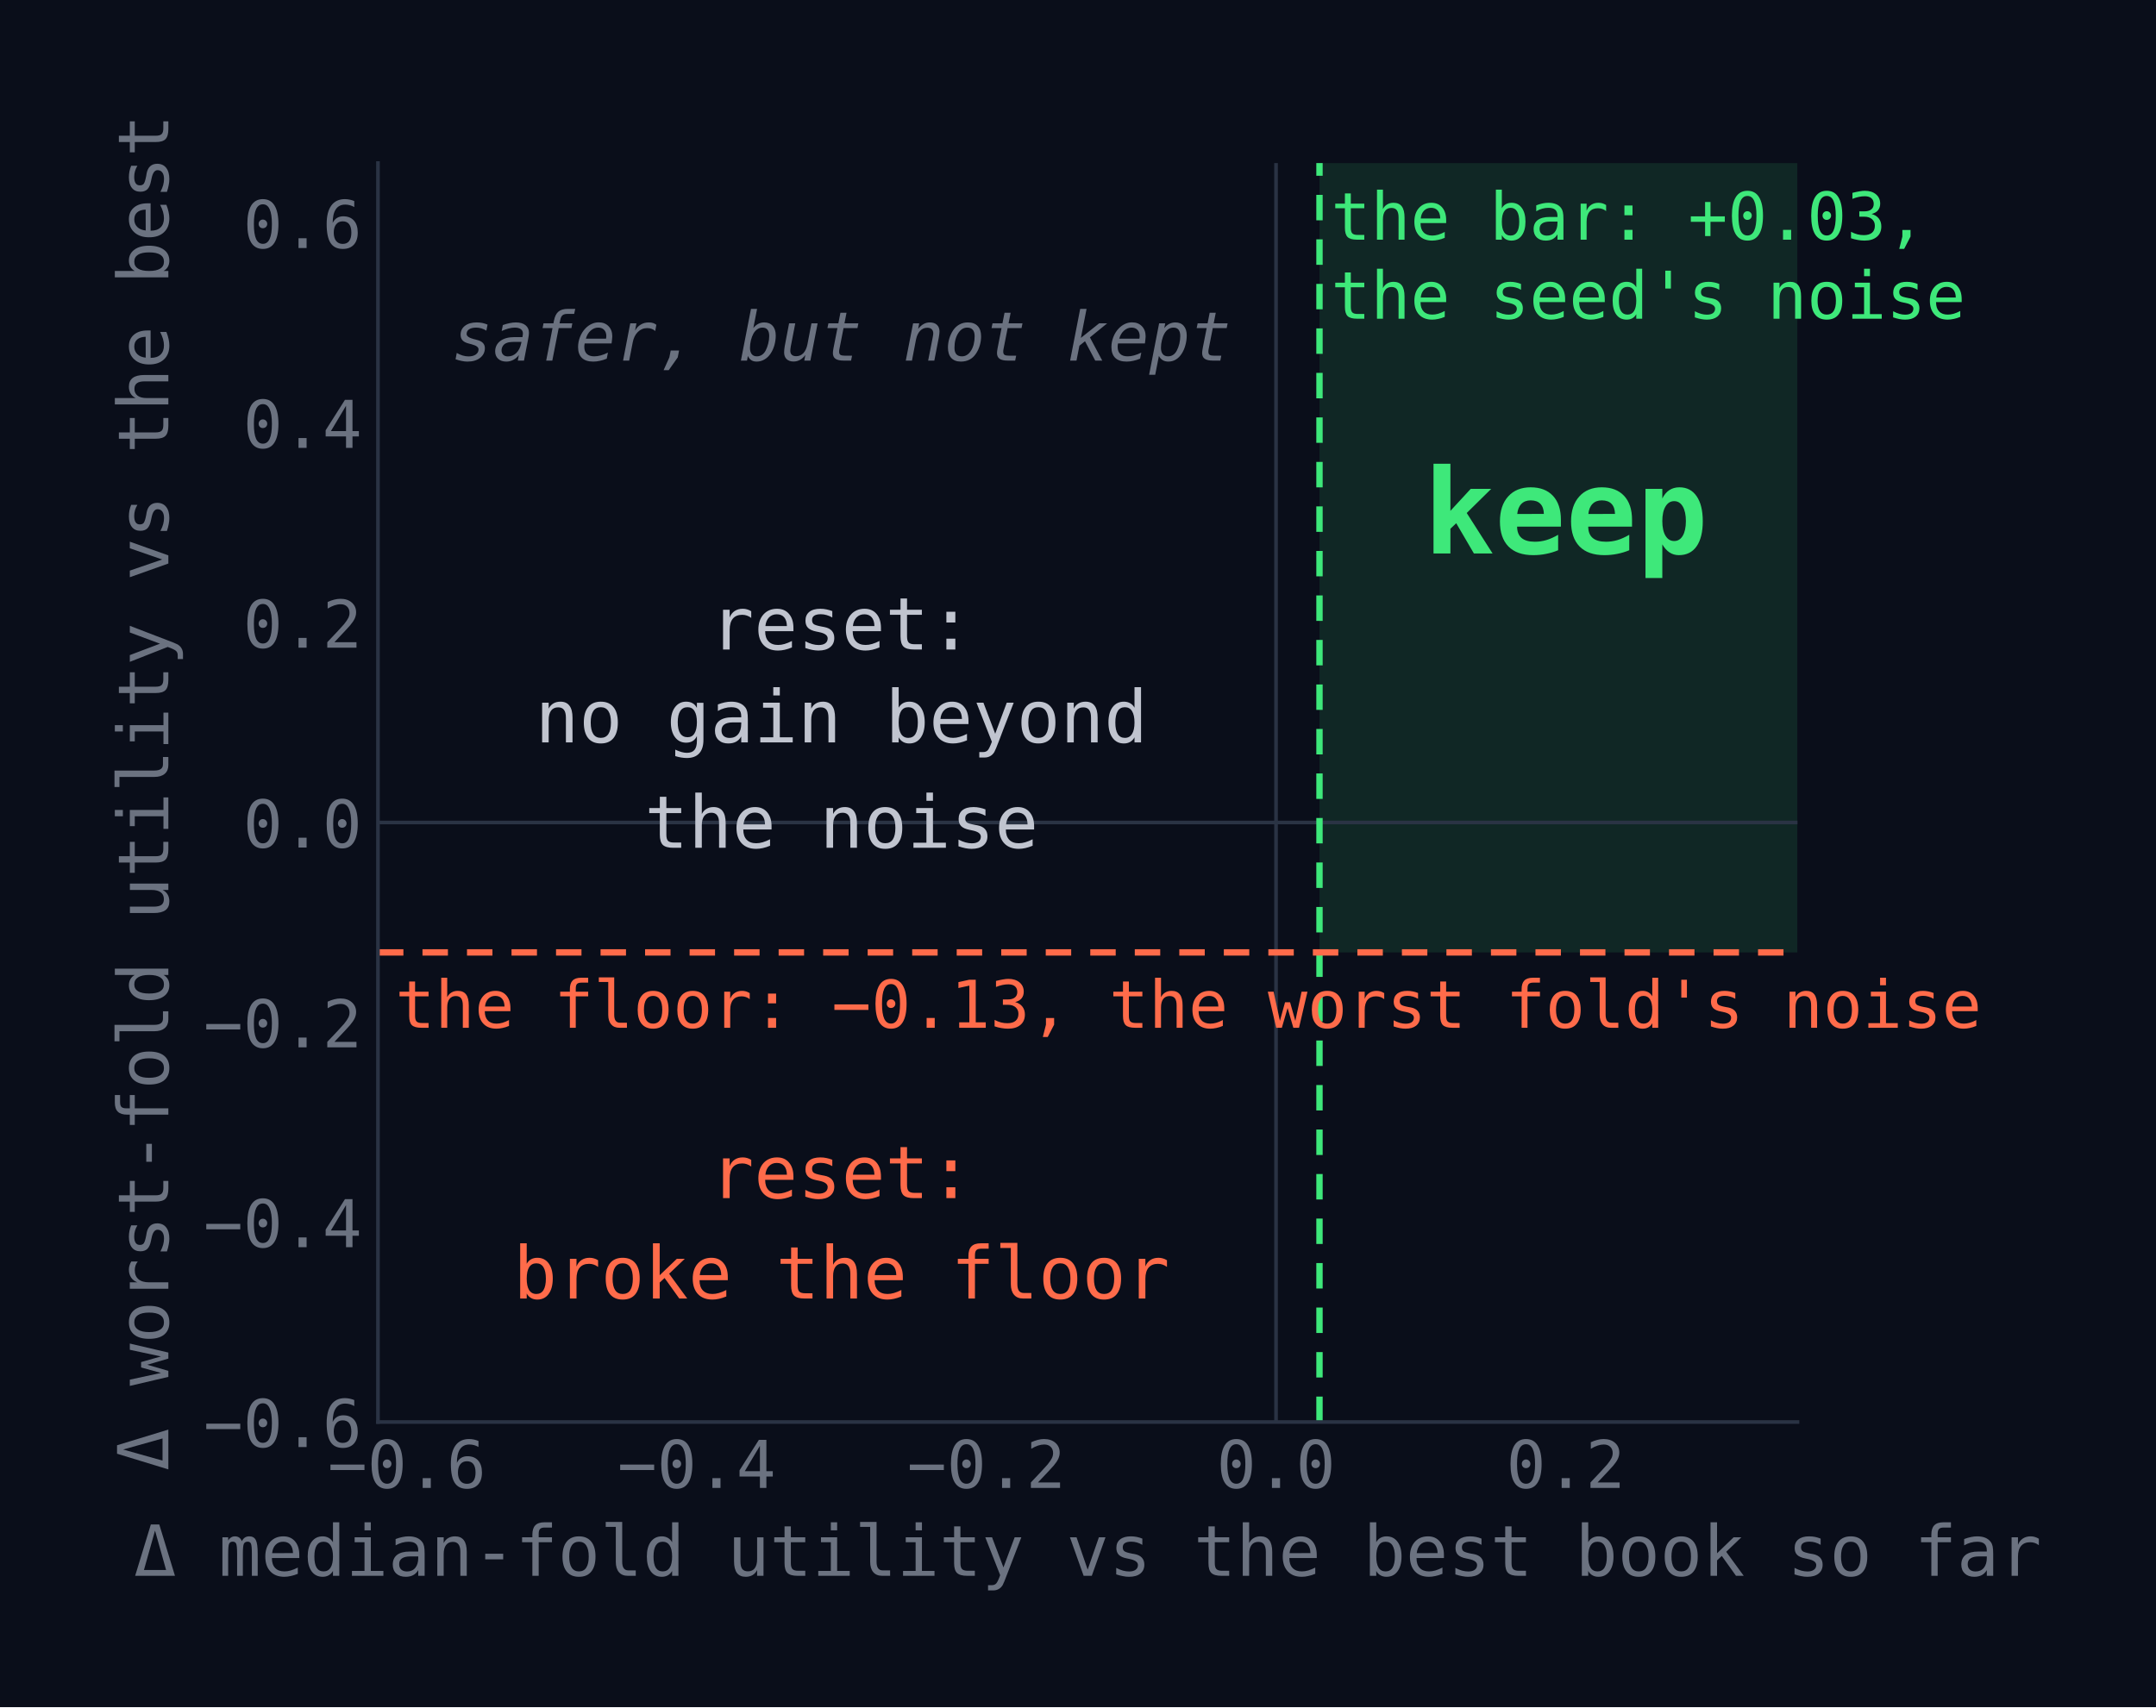
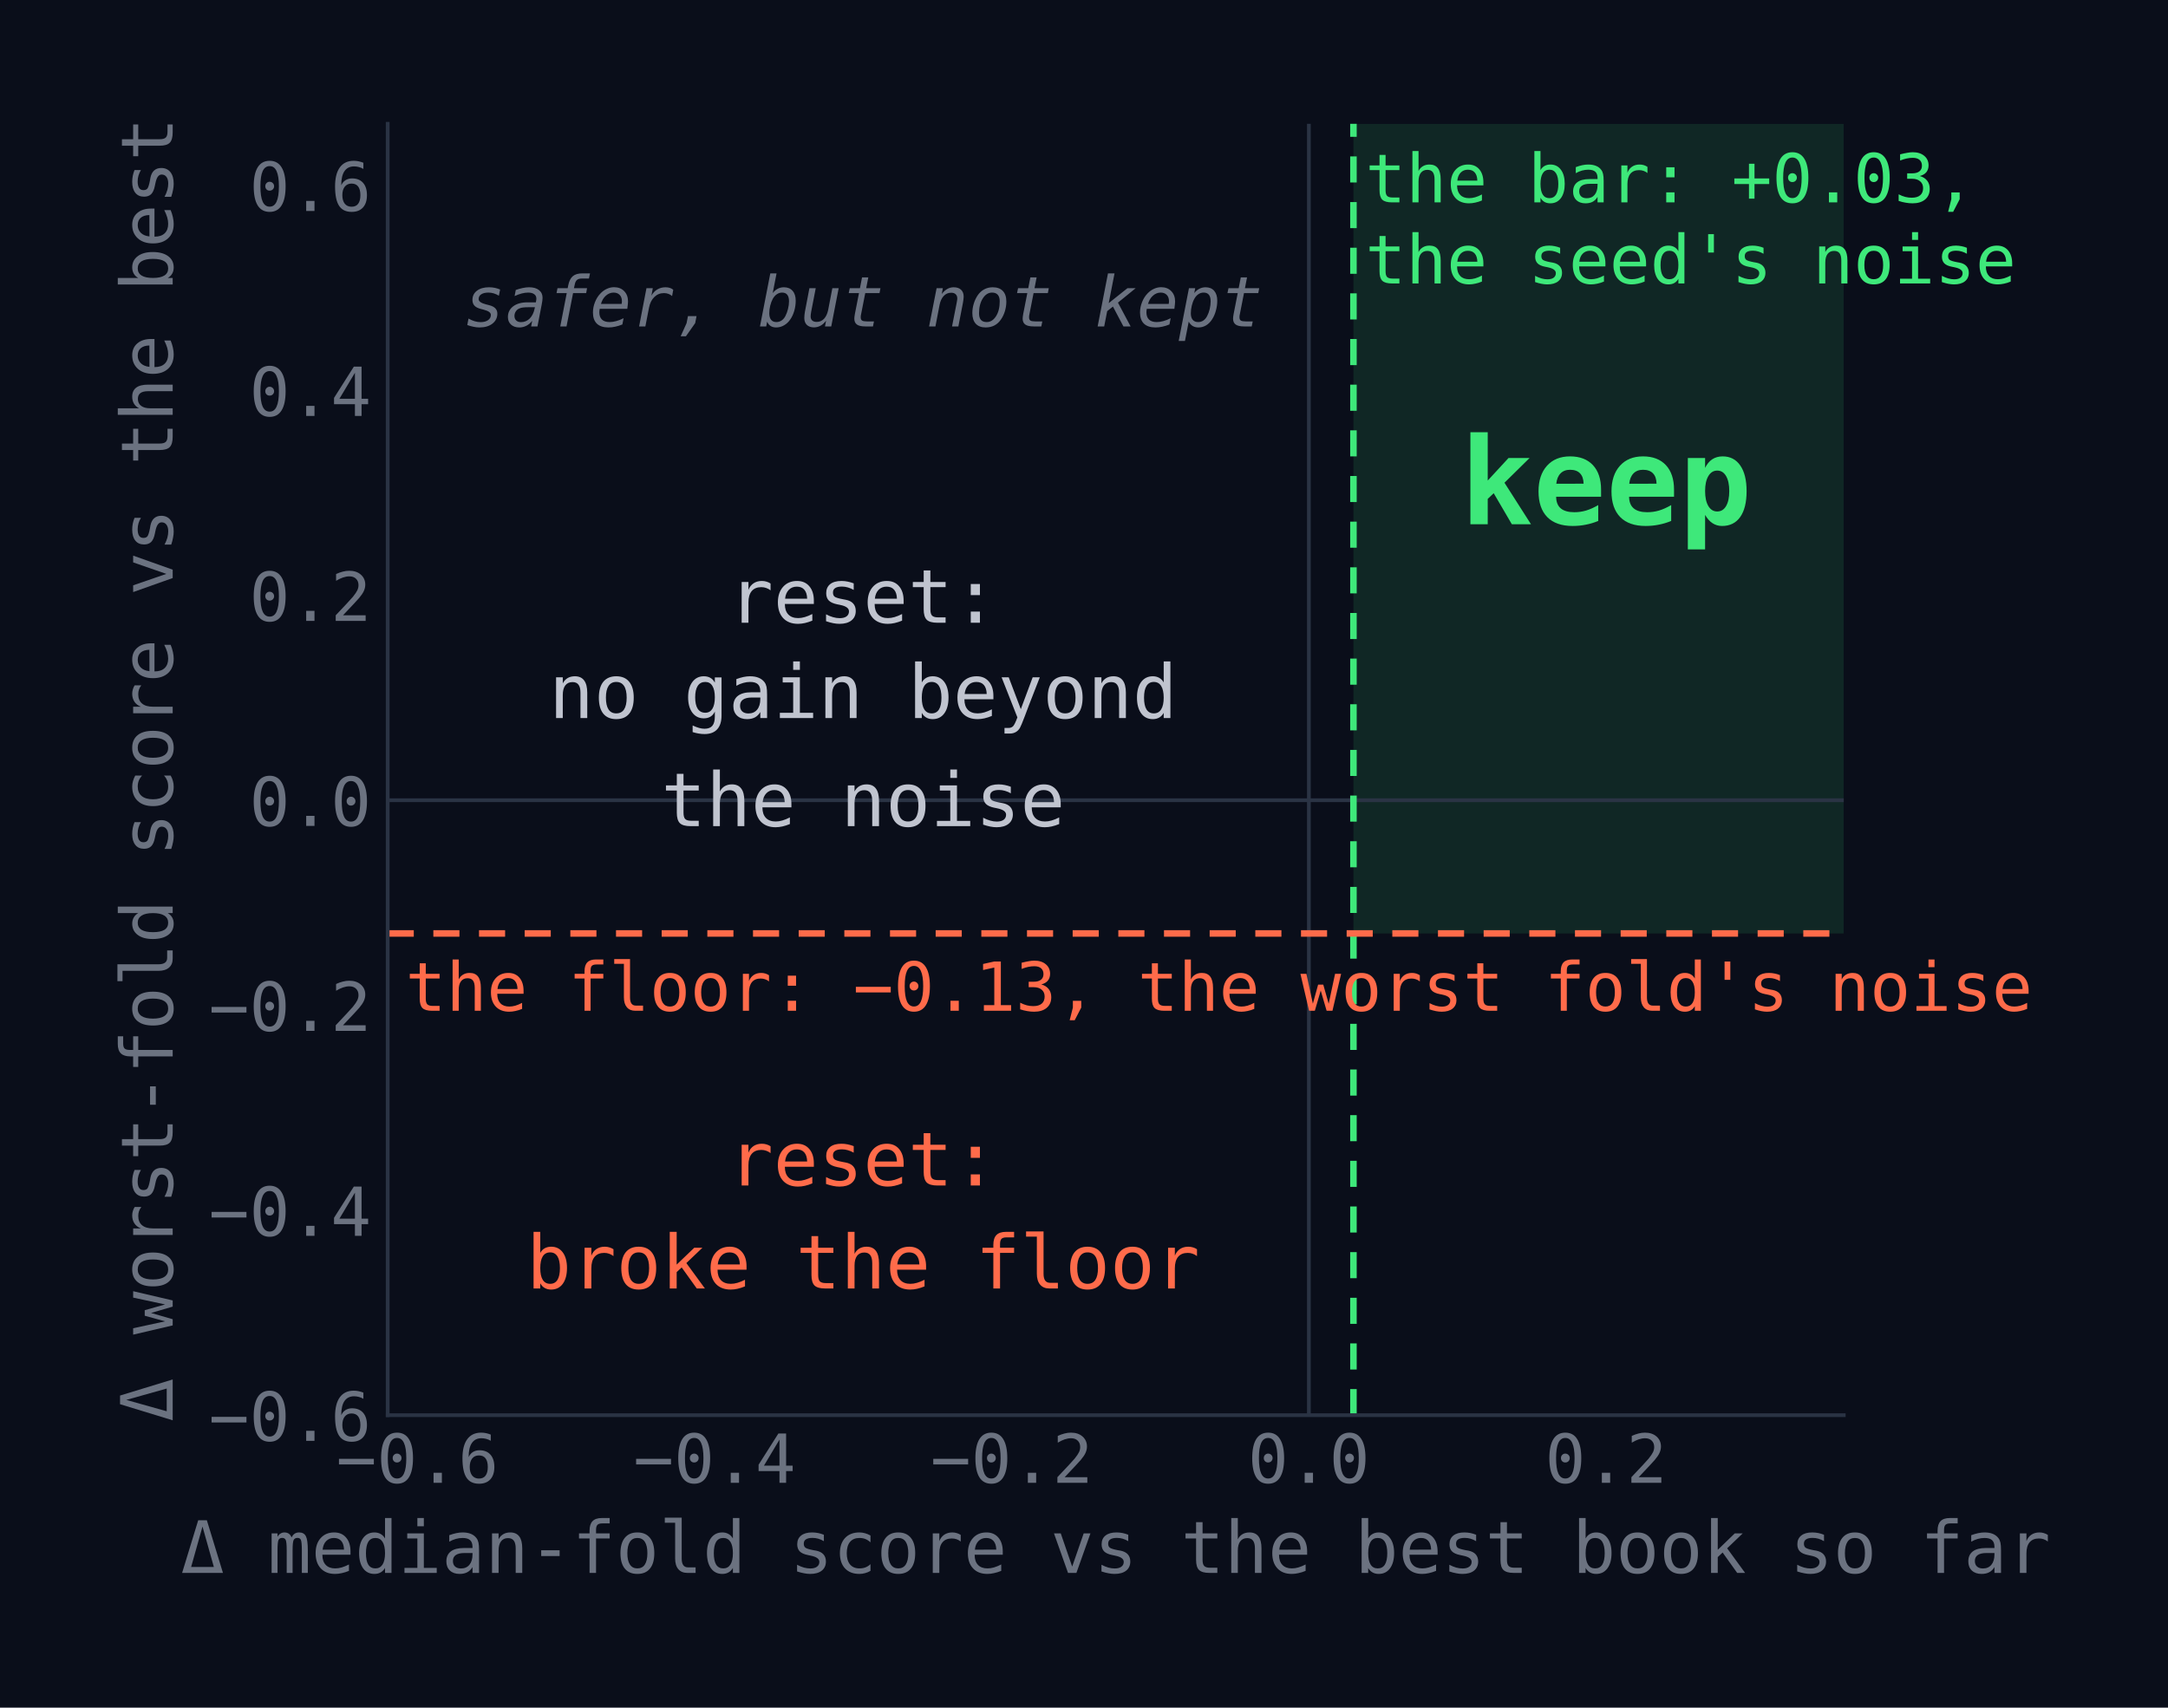
- <svg xmlns="http://www.w3.org/2000/svg" width="474.6pt" height="375.887pt" viewBox="0 0 474.6 375.887" version="1.1">
+ <svg xmlns="http://www.w3.org/2000/svg" width="465.268pt" height="366.556pt" viewBox="0 0 465.268 366.556" version="1.1">
  <defs>
    <style type="text/css">*{stroke-linejoin: round; stroke-linecap: butt}</style>
  </defs>
  <g id="figure_1">
    <g id="patch_1">
-       <path d="M -0 375.887  L 474.6 375.887  L 474.6 0  L -0 0  z " style="fill: #0a0e1a" />
+       <path d="M -0 366.556  L 465.268 366.556  L 465.268 0  L -0 0  z " style="fill: #0a0e1a" />
    </g>
    <g id="axes_1">
      <g id="patch_2">
-         <path d="M 83.201 313.104  L 395.681 313.104  L 395.681 35.904  L 83.201 35.904  z " style="fill: #0a0e1a" />
+         <path d="M 83.201 303.772  L 395.681 303.772  L 395.681 26.572  L 83.201 26.572  z " style="fill: #0a0e1a" />
      </g>
      <g id="patch_3">
-         <path d="M 290.459 209.704  L 395.681 209.704  L 395.681 35.904  L 290.459 35.904  z " clip-path="url(#p270a366575)" style="fill: #3ee87a; opacity: 0.12" />
+         <path d="M 290.459 200.372  L 395.681 200.372  L 395.681 26.572  L 290.459 26.572  z " clip-path="url(#p9851893c4a)" style="fill: #3ee87a; opacity: 0.12" />
      </g>
      <g id="line2d_1">
-         <path d="M 83.201 181.104  L 395.681 181.104  " clip-path="url(#p270a366575)" style="fill: none; stroke: #2a3344; stroke-width: 0.8; stroke-linecap: square" />
+         <path d="M 83.201 171.772  L 395.681 171.772  " clip-path="url(#p9851893c4a)" style="fill: none; stroke: #2a3344; stroke-width: 0.8; stroke-linecap: square" />
      </g>
      <g id="line2d_2">
-         <path d="M 280.893 313.104  L 280.893 35.904  " clip-path="url(#p270a366575)" style="fill: none; stroke: #2a3344; stroke-width: 0.8; stroke-linecap: square" />
+         <path d="M 280.893 303.772  L 280.893 26.572  " clip-path="url(#p9851893c4a)" style="fill: none; stroke: #2a3344; stroke-width: 0.8; stroke-linecap: square" />
      </g>
      <g id="matplotlib.axis_1">
        <g id="xtick_1">
          <g id="line2d_3" />
          <g id="text_1">
-             <text style="font-size: 14.5px; font-family: 'IBM Plex Mono', 'DejaVu Sans Mono', monospace; text-anchor: middle; fill: #6b7280" x="89.579" y="327.62" transform="rotate(-0 89.57851 327.6204)">−0.6</text>
+             <text style="font-size: 14.5px; font-family: 'IBM Plex Mono', 'DejaVu Sans Mono', monospace; text-anchor: middle; fill: #6b7280" x="89.579" y="318.289" transform="rotate(-0 89.57851 318.2889)">−0.6</text>
          </g>
        </g>
        <g id="xtick_2">
          <g id="line2d_4" />
          <g id="text_2">
-             <text style="font-size: 14.5px; font-family: 'IBM Plex Mono', 'DejaVu Sans Mono', monospace; text-anchor: middle; fill: #6b7280" x="153.35" y="327.62" transform="rotate(-0 153.3499 327.6204)">−0.4</text>
+             <text style="font-size: 14.5px; font-family: 'IBM Plex Mono', 'DejaVu Sans Mono', monospace; text-anchor: middle; fill: #6b7280" x="153.35" y="318.289" transform="rotate(-0 153.3499 318.2889)">−0.4</text>
          </g>
        </g>
        <g id="xtick_3">
          <g id="line2d_5" />
          <g id="text_3">
-             <text style="font-size: 14.5px; font-family: 'IBM Plex Mono', 'DejaVu Sans Mono', monospace; text-anchor: middle; fill: #6b7280" x="217.121" y="327.62" transform="rotate(-0 217.1214 327.6204)">−0.2</text>
+             <text style="font-size: 14.5px; font-family: 'IBM Plex Mono', 'DejaVu Sans Mono', monospace; text-anchor: middle; fill: #6b7280" x="217.121" y="318.289" transform="rotate(-0 217.1214 318.2889)">−0.2</text>
          </g>
        </g>
        <g id="xtick_4">
          <g id="line2d_6" />
          <g id="text_4">
-             <text style="font-size: 14.5px; font-family: 'IBM Plex Mono', 'DejaVu Sans Mono', monospace; text-anchor: middle; fill: #6b7280" x="280.893" y="327.62" transform="rotate(-0 280.8928 327.6204)">0.0</text>
+             <text style="font-size: 14.5px; font-family: 'IBM Plex Mono', 'DejaVu Sans Mono', monospace; text-anchor: middle; fill: #6b7280" x="280.893" y="318.289" transform="rotate(-0 280.8928 318.2889)">0.0</text>
          </g>
        </g>
        <g id="xtick_5">
          <g id="line2d_7" />
          <g id="text_5">
-             <text style="font-size: 14.5px; font-family: 'IBM Plex Mono', 'DejaVu Sans Mono', monospace; text-anchor: middle; fill: #6b7280" x="344.664" y="327.62" transform="rotate(-0 344.6642 327.6204)">0.2</text>
+             <text style="font-size: 14.5px; font-family: 'IBM Plex Mono', 'DejaVu Sans Mono', monospace; text-anchor: middle; fill: #6b7280" x="344.664" y="318.289" transform="rotate(-0 344.6642 318.2889)">0.2</text>
          </g>
        </g>
        <g id="text_6">
-           <text style="font-size: 15.5px; font-family: 'IBM Plex Mono', 'DejaVu Sans Mono', monospace; text-anchor: middle; fill: #6b7280" x="239.441" y="346.964" transform="rotate(-0 239.4414 346.9637)">Δ median-fold utility vs the best book so far</text>
+           <text style="font-size: 15.5px; font-family: 'IBM Plex Mono', 'DejaVu Sans Mono', monospace; text-anchor: middle; fill: #6b7280" x="239.441" y="337.632" transform="rotate(-0 239.4414 337.6322)">Δ median-fold score vs the best book so far</text>
        </g>
      </g>
      <g id="matplotlib.axis_2">
        <g id="ytick_1">
          <g id="line2d_8" />
          <g id="text_7">
-             <text style="font-size: 14.5px; font-family: 'IBM Plex Mono', 'DejaVu Sans Mono', monospace; text-anchor: end; fill: #6b7280" x="79.701" y="318.612" transform="rotate(-0 79.70137 318.6121)">−0.6</text>
+             <text style="font-size: 14.5px; font-family: 'IBM Plex Mono', 'DejaVu Sans Mono', monospace; text-anchor: end; fill: #6b7280" x="79.701" y="309.281" transform="rotate(-0 79.70137 309.2806)">−0.6</text>
          </g>
        </g>
        <g id="ytick_2">
          <g id="line2d_9" />
          <g id="text_8">
-             <text style="font-size: 14.5px; font-family: 'IBM Plex Mono', 'DejaVu Sans Mono', monospace; text-anchor: end; fill: #6b7280" x="79.701" y="274.612" transform="rotate(-0 79.70137 274.6121)">−0.4</text>
+             <text style="font-size: 14.5px; font-family: 'IBM Plex Mono', 'DejaVu Sans Mono', monospace; text-anchor: end; fill: #6b7280" x="79.701" y="265.281" transform="rotate(-0 79.70137 265.2806)">−0.4</text>
          </g>
        </g>
        <g id="ytick_3">
          <g id="line2d_10" />
          <g id="text_9">
-             <text style="font-size: 14.5px; font-family: 'IBM Plex Mono', 'DejaVu Sans Mono', monospace; text-anchor: end; fill: #6b7280" x="79.701" y="230.612" transform="rotate(-0 79.70137 230.6121)">−0.2</text>
+             <text style="font-size: 14.5px; font-family: 'IBM Plex Mono', 'DejaVu Sans Mono', monospace; text-anchor: end; fill: #6b7280" x="79.701" y="221.281" transform="rotate(-0 79.70137 221.2806)">−0.2</text>
          </g>
        </g>
        <g id="ytick_4">
          <g id="line2d_11" />
          <g id="text_10">
-             <text style="font-size: 14.5px; font-family: 'IBM Plex Mono', 'DejaVu Sans Mono', monospace; text-anchor: end; fill: #6b7280" x="79.701" y="186.612" transform="rotate(-0 79.70137 186.6121)">0.0</text>
+             <text style="font-size: 14.5px; font-family: 'IBM Plex Mono', 'DejaVu Sans Mono', monospace; text-anchor: end; fill: #6b7280" x="79.701" y="177.281" transform="rotate(-0 79.70137 177.2806)">0.0</text>
          </g>
        </g>
        <g id="ytick_5">
          <g id="line2d_12" />
          <g id="text_11">
-             <text style="font-size: 14.5px; font-family: 'IBM Plex Mono', 'DejaVu Sans Mono', monospace; text-anchor: end; fill: #6b7280" x="79.701" y="142.612" transform="rotate(-0 79.70137 142.6121)">0.2</text>
+             <text style="font-size: 14.5px; font-family: 'IBM Plex Mono', 'DejaVu Sans Mono', monospace; text-anchor: end; fill: #6b7280" x="79.701" y="133.281" transform="rotate(-0 79.70137 133.2806)">0.2</text>
          </g>
        </g>
        <g id="ytick_6">
          <g id="line2d_13" />
          <g id="text_12">
-             <text style="font-size: 14.5px; font-family: 'IBM Plex Mono', 'DejaVu Sans Mono', monospace; text-anchor: end; fill: #6b7280" x="79.701" y="98.612" transform="rotate(-0 79.70137 98.61205)">0.4</text>
+             <text style="font-size: 14.5px; font-family: 'IBM Plex Mono', 'DejaVu Sans Mono', monospace; text-anchor: end; fill: #6b7280" x="79.701" y="89.281" transform="rotate(-0 79.70137 89.28057)">0.4</text>
          </g>
        </g>
        <g id="ytick_7">
          <g id="line2d_14" />
          <g id="text_13">
-             <text style="font-size: 14.5px; font-family: 'IBM Plex Mono', 'DejaVu Sans Mono', monospace; text-anchor: end; fill: #6b7280" x="79.701" y="54.612" transform="rotate(-0 79.70137 54.61205)">0.6</text>
+             <text style="font-size: 14.5px; font-family: 'IBM Plex Mono', 'DejaVu Sans Mono', monospace; text-anchor: end; fill: #6b7280" x="79.701" y="45.281" transform="rotate(-0 79.70137 45.28057)">0.6</text>
          </g>
        </g>
        <g id="text_14">
-           <text style="font-size: 15.5px; font-family: 'IBM Plex Mono', 'DejaVu Sans Mono', monospace; text-anchor: middle; fill: #6b7280" x="37.06" y="174.504" transform="rotate(-90 37.05992 174.5037)">Δ worst-fold utility vs the best</text>
+           <text style="font-size: 15.5px; font-family: 'IBM Plex Mono', 'DejaVu Sans Mono', monospace; text-anchor: middle; fill: #6b7280" x="37.06" y="165.172" transform="rotate(-90 37.05992 165.1723)">Δ worst-fold score vs the best</text>
        </g>
      </g>
      <g id="line2d_15">
-         <path d="M 290.459 313.104  L 290.459 35.904  " clip-path="url(#p270a366575)" style="fill: none; stroke-dasharray: 5.6,4.2; stroke-dashoffset: 0; stroke: #3ee87a; stroke-width: 1.4" />
+         <path d="M 290.459 303.772  L 290.459 26.572  " clip-path="url(#p9851893c4a)" style="fill: none; stroke-dasharray: 5.6,4.2; stroke-dashoffset: 0; stroke: #3ee87a; stroke-width: 1.4" />
      </g>
      <g id="line2d_16">
-         <path d="M 83.201 209.704  L 395.681 209.704  " clip-path="url(#p270a366575)" style="fill: none; stroke-dasharray: 5.6,4.2; stroke-dashoffset: 0; stroke: #ff6b4a; stroke-width: 1.4" />
+         <path d="M 83.201 200.372  L 395.681 200.372  " clip-path="url(#p9851893c4a)" style="fill: none; stroke-dasharray: 5.6,4.2; stroke-dashoffset: 0; stroke: #ff6b4a; stroke-width: 1.4" />
      </g>
      <g id="patch_4">
-         <path d="M 83.201 313.104  L 83.201 35.904  " style="fill: none; stroke: #2a3344; stroke-width: 0.8; stroke-linejoin: miter; stroke-linecap: square" />
+         <path d="M 83.201 303.772  L 83.201 26.572  " style="fill: none; stroke: #2a3344; stroke-width: 0.8; stroke-linejoin: miter; stroke-linecap: square" />
      </g>
      <g id="patch_5">
-         <path d="M 83.201 313.104  L 395.681 313.104  " style="fill: none; stroke: #2a3344; stroke-width: 0.8; stroke-linejoin: miter; stroke-linecap: square" />
+         <path d="M 83.201 303.772  L 395.681 303.772  " style="fill: none; stroke: #2a3344; stroke-width: 0.8; stroke-linejoin: miter; stroke-linecap: square" />
      </g>
      <g id="text_15">
-         <text style="font-size: 14.5px; font-family: 'IBM Plex Mono', 'DejaVu Sans Mono', monospace; fill: #3ee87a" transform="translate(293.0094 52.7729)">the bar: +0.03,</text>
-         <text style="font-size: 14.5px; font-family: 'IBM Plex Mono', 'DejaVu Sans Mono', monospace; fill: #3ee87a" transform="translate(293.0094 70.17687)">the seed's noise</text>
+         <text style="font-size: 14.5px; font-family: 'IBM Plex Mono', 'DejaVu Sans Mono', monospace; fill: #3ee87a" transform="translate(293.0094 43.44142)">the bar: +0.03,</text>
+         <text style="font-size: 14.5px; font-family: 'IBM Plex Mono', 'DejaVu Sans Mono', monospace; fill: #3ee87a" transform="translate(293.0094 60.84538)">the seed's noise</text>
      </g>
      <g id="text_16">
-         <text style="font-size: 14.5px; font-family: 'IBM Plex Mono', 'DejaVu Sans Mono', monospace; text-anchor: start; fill: #ff6b4a" x="87.028" y="226.299" transform="rotate(-0 87.02765 226.2985)">the floor: −0.13, the worst fold's noise</text>
+         <text style="font-size: 14.5px; font-family: 'IBM Plex Mono', 'DejaVu Sans Mono', monospace; text-anchor: start; fill: #ff6b4a" x="87.028" y="216.967" transform="rotate(-0 87.02765 216.967)">the floor: −0.13, the worst fold's noise</text>
      </g>
      <g id="text_17">
-         <text style="font-weight: 700; font-size: 26px; font-family: 'IBM Plex Mono', 'DejaVu Sans Mono', monospace; text-anchor: middle; fill: #3ee87a" x="344.664" y="121.859" transform="rotate(-0 344.6642 121.8587)">keep</text>
+         <text style="font-weight: 700; font-size: 26px; font-family: 'IBM Plex Mono', 'DejaVu Sans Mono', monospace; text-anchor: middle; fill: #3ee87a" x="344.664" y="112.527" transform="rotate(-0 344.6642 112.5272)">keep</text>
      </g>
      <g id="text_18">
-         <text style="font-size: 16px; font-family: 'IBM Plex Mono', 'DejaVu Sans Mono', monospace; fill: #c0c4cf" transform="translate(156.3382 143.0075)">reset:</text>
-         <text style="font-size: 16px; font-family: 'IBM Plex Mono', 'DejaVu Sans Mono', monospace; fill: #c0c4cf" transform="translate(117.8082 163.4638)">no gain beyond</text>
-         <text style="font-size: 16px; font-family: 'IBM Plex Mono', 'DejaVu Sans Mono', monospace; fill: #c0c4cf" transform="translate(141.8894 186.6687)">the noise</text>
+         <text style="font-size: 16px; font-family: 'IBM Plex Mono', 'DejaVu Sans Mono', monospace; fill: #c0c4cf" transform="translate(156.3382 133.676)">reset:</text>
+         <text style="font-size: 16px; font-family: 'IBM Plex Mono', 'DejaVu Sans Mono', monospace; fill: #c0c4cf" transform="translate(117.8082 154.1323)">no gain beyond</text>
+         <text style="font-size: 16px; font-family: 'IBM Plex Mono', 'DejaVu Sans Mono', monospace; fill: #c0c4cf" transform="translate(141.8894 177.3373)">the noise</text>
      </g>
      <g id="text_19">
-         <text style="font-size: 16px; font-family: 'IBM Plex Mono', 'DejaVu Sans Mono', monospace; fill: #ff6b4a" transform="translate(156.3382 263.8075)">reset:</text>
-         <text style="font-size: 16px; font-family: 'IBM Plex Mono', 'DejaVu Sans Mono', monospace; fill: #ff6b4a" transform="translate(112.9919 285.9112)">broke the floor</text>
+         <text style="font-size: 16px; font-family: 'IBM Plex Mono', 'DejaVu Sans Mono', monospace; fill: #ff6b4a" transform="translate(156.3382 254.476)">reset:</text>
+         <text style="font-size: 16px; font-family: 'IBM Plex Mono', 'DejaVu Sans Mono', monospace; fill: #ff6b4a" transform="translate(112.9919 276.5798)">broke the floor</text>
      </g>
      <g id="text_20">
-         <text style="font-style: italic; font-size: 15px; font-family: 'IBM Plex Mono', 'DejaVu Sans Mono', monospace; text-anchor: middle; fill: #6b7280" x="185.236" y="79.401" transform="rotate(-0 185.2357 79.40082)">safer, but not kept</text>
+         <text style="font-style: italic; font-size: 15px; font-family: 'IBM Plex Mono', 'DejaVu Sans Mono', monospace; text-anchor: middle; fill: #6b7280" x="185.236" y="70.069" transform="rotate(-0 185.2357 70.06934)">safer, but not kept</text>
      </g>
    </g>
  </g>
  <defs>
-     <clipPath id="p270a366575">
-       <rect x="83.201" y="35.904" width="312.48" height="277.2" />
+     <clipPath id="p9851893c4a">
+       <rect x="83.201" y="26.572" width="312.48" height="277.2" />
    </clipPath>
  </defs>
</svg>
